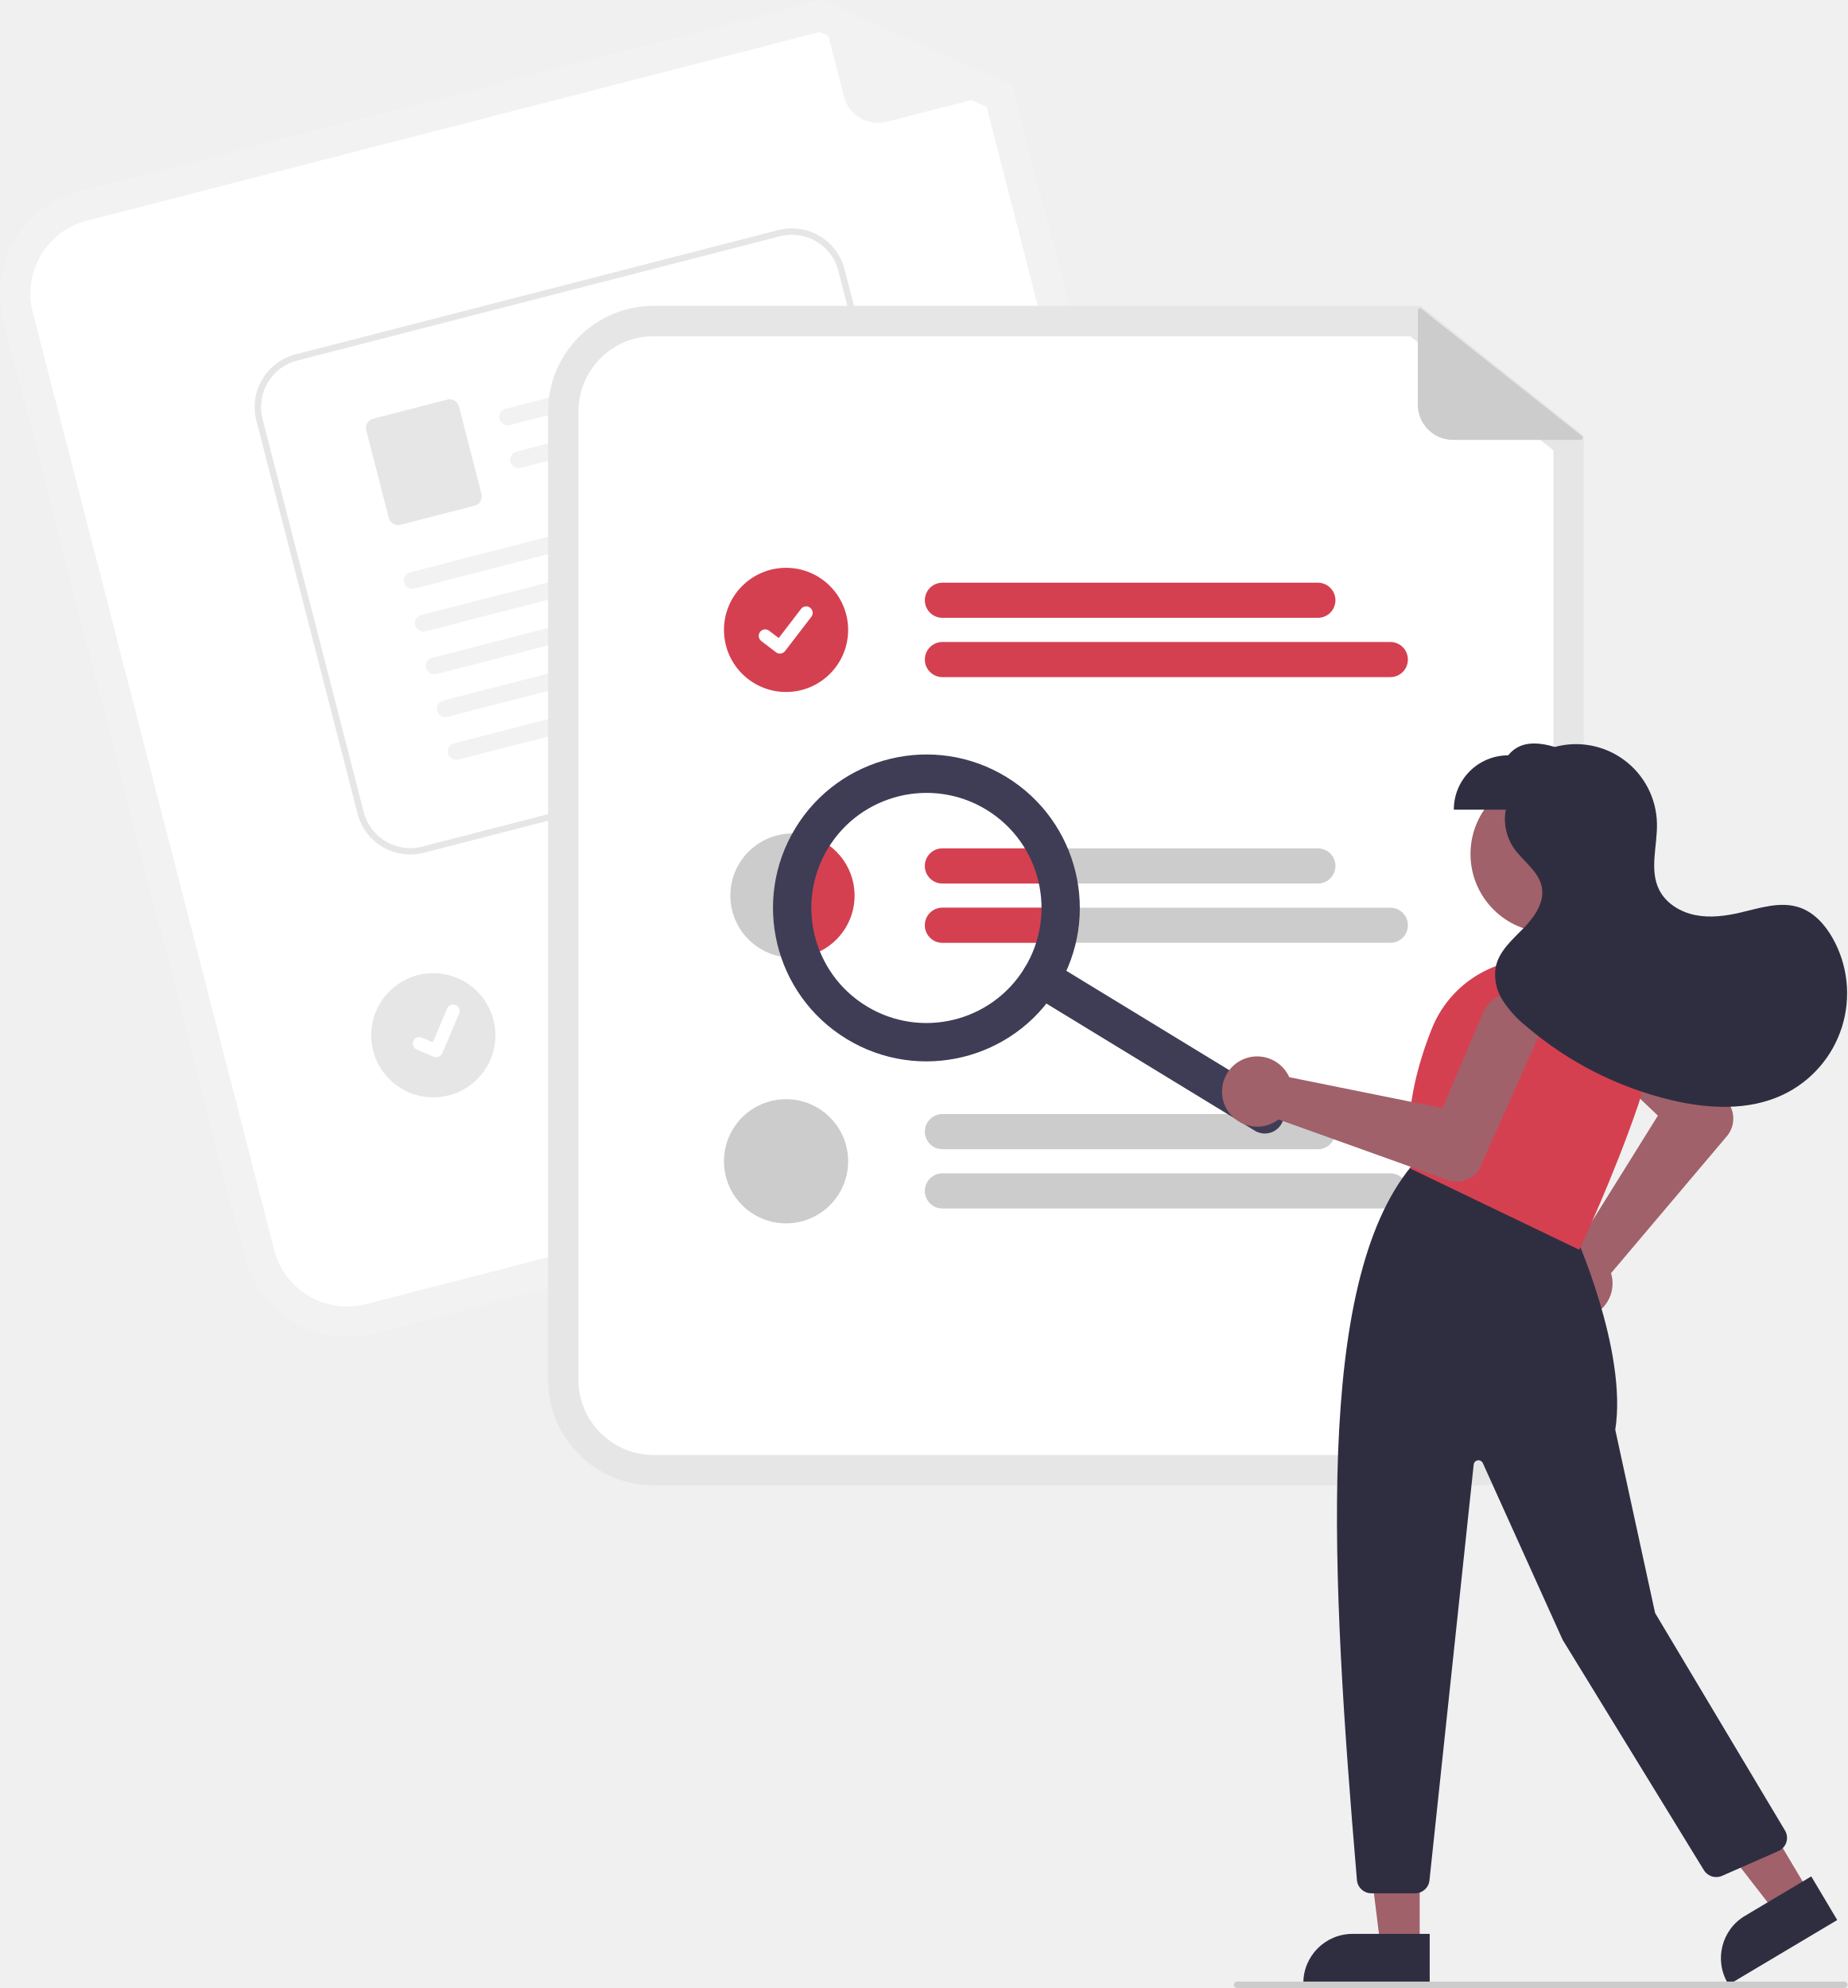
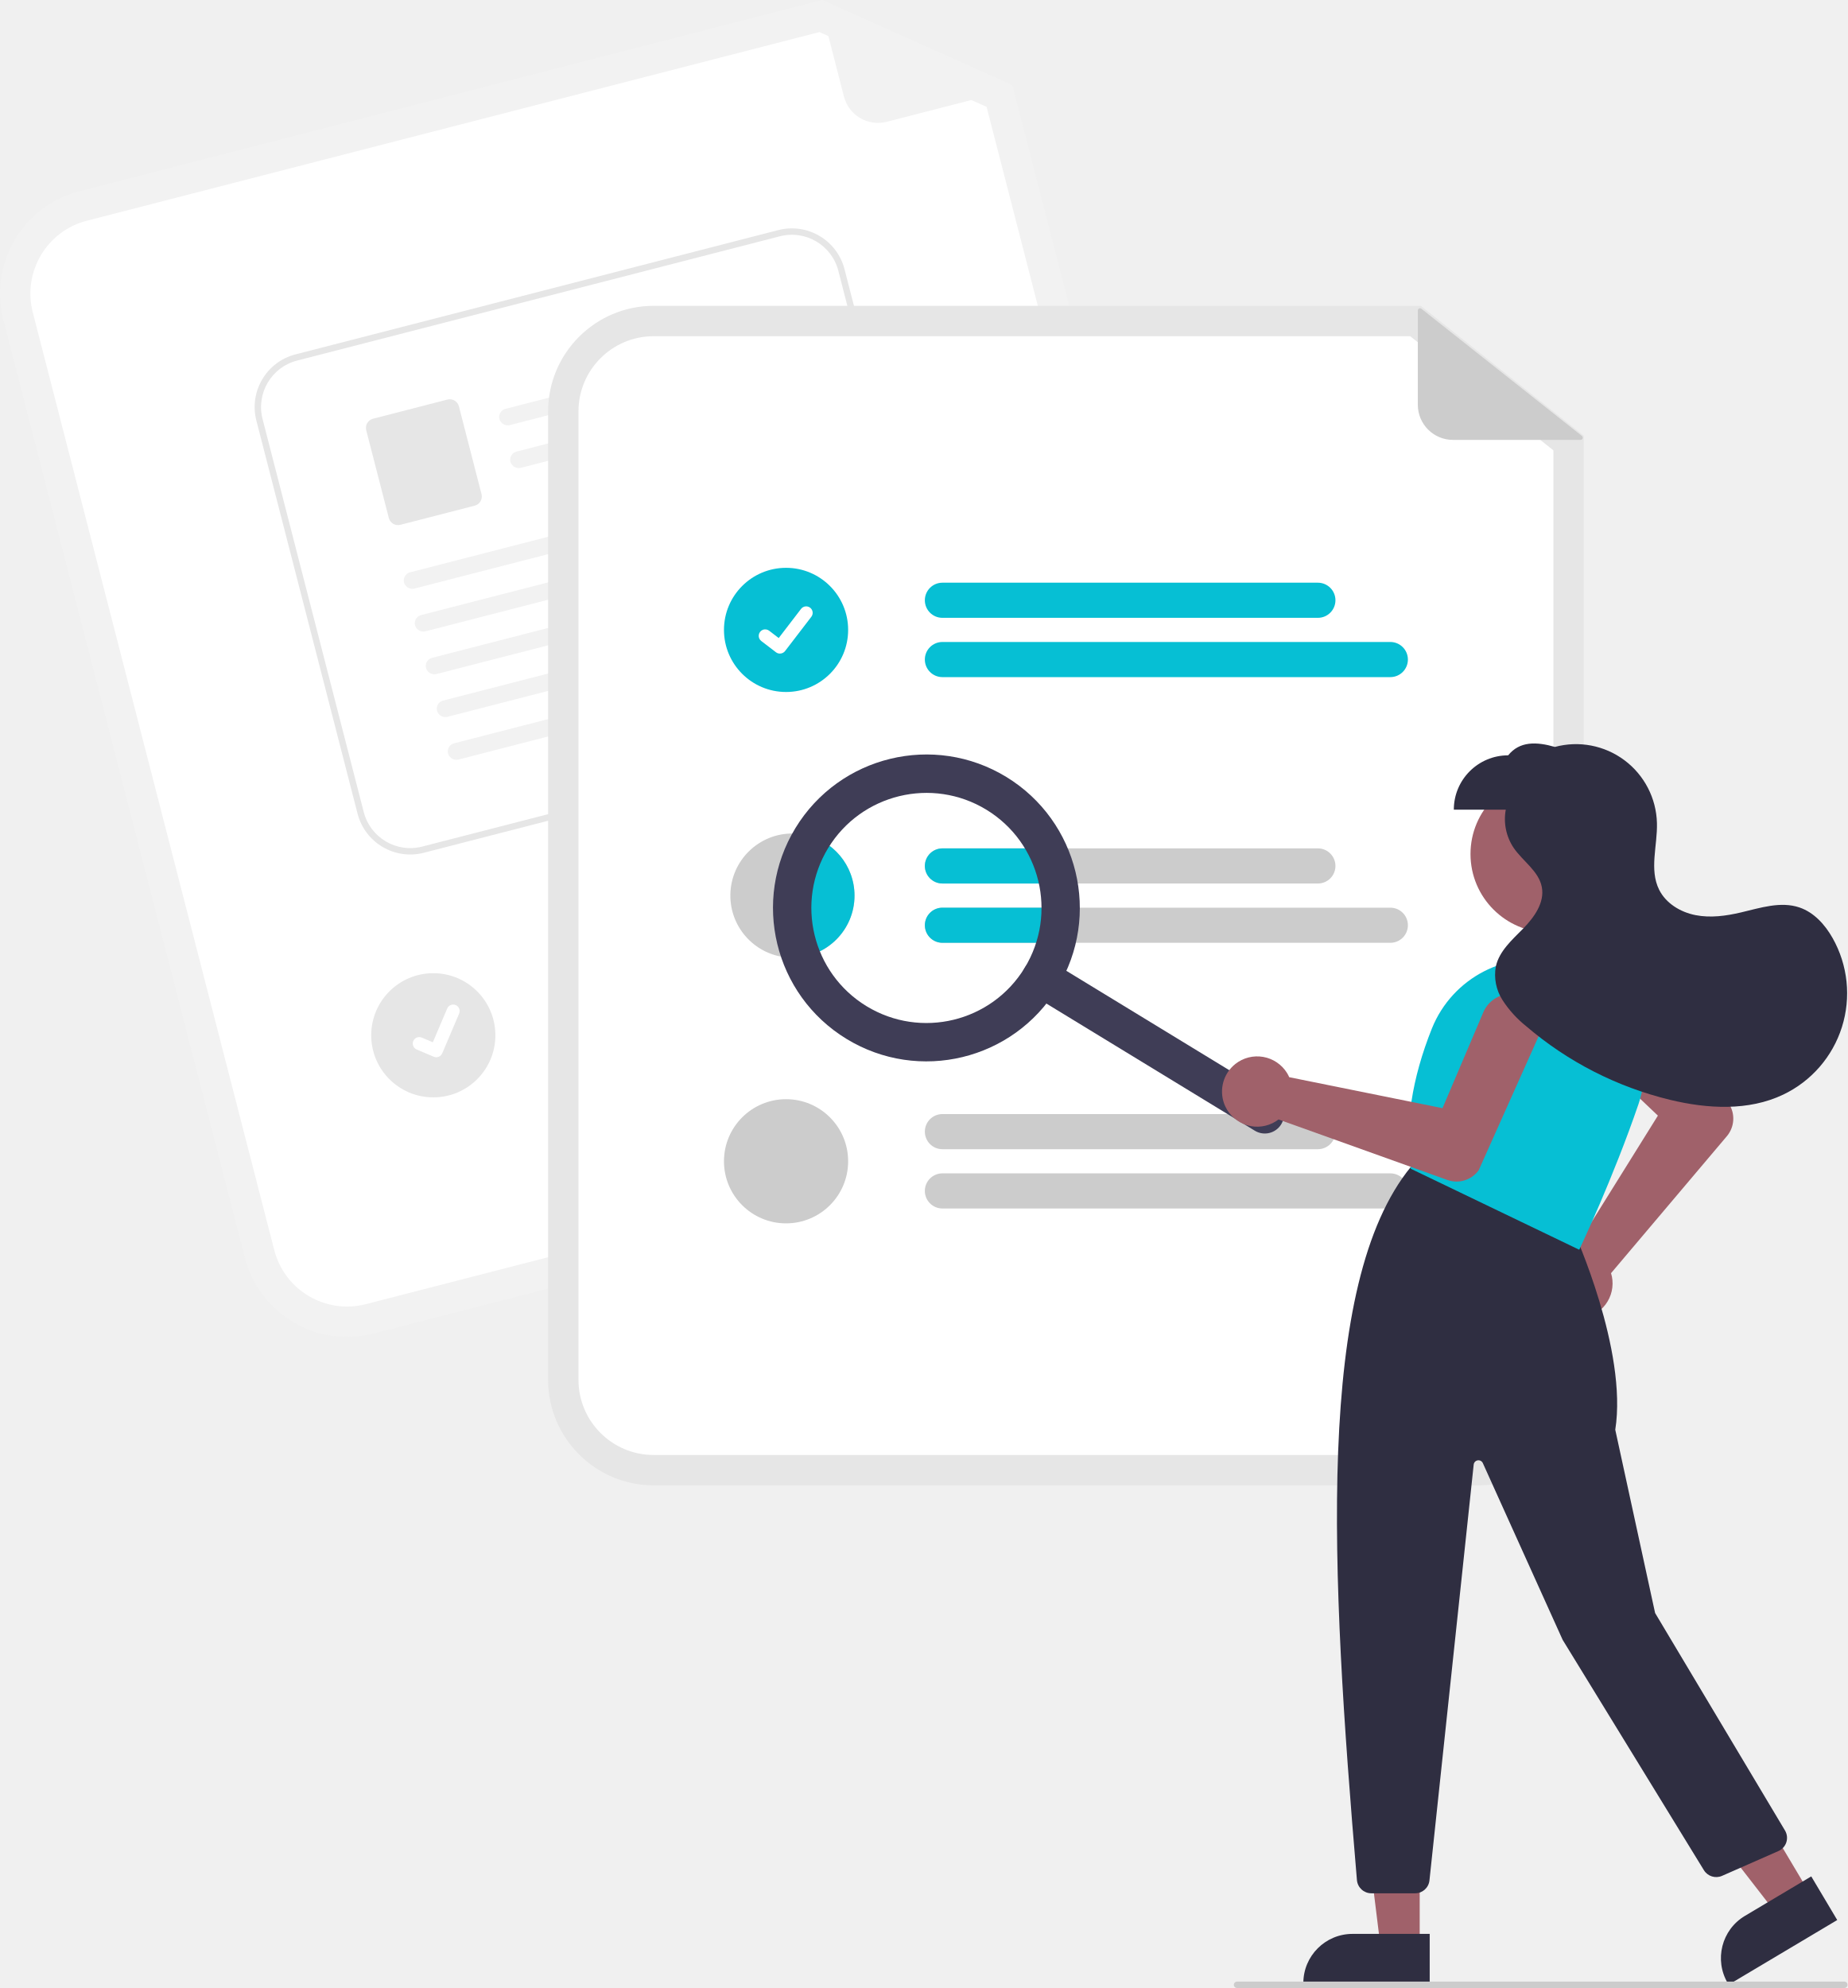
<svg xmlns="http://www.w3.org/2000/svg" id="b97bb7d6-95f0-447b-bc12-1d70469e6c4d" data-name="Layer 1" width="578.001" height="621.926" viewBox="0 0 578.001 621.926">
  <path d="M677.642,491.897l-249.849,64.339a33.037,33.037,0,0,1-40.187-23.728L312.046,239.081a33.037,33.037,0,0,1,23.728-40.187l232.444-59.857L627.712,165.671l73.658,286.039A33.037,33.037,0,0,1,677.642,491.897Z" transform="translate(-310.9993 -139.0372)" fill="#f2f2f2" />
  <path d="M338.143,208.094a23.527,23.527,0,0,0-16.897,28.618l75.561,293.427a23.527,23.527,0,0,0,28.618,16.897l249.849-64.339a23.527,23.527,0,0,0,16.897-28.618l-72.517-281.607-52.285-23.406Z" transform="translate(-310.9993 -139.0372)" fill="#fff" />
  <path d="M627.077,167.185l-38.667,9.957a10.991,10.991,0,0,1-13.384-7.903L567.671,140.68a.687.687,0,0,1,.944-.799l58.57,26.011A.687.687,0,0,1,627.077,167.185Z" transform="translate(-310.9993 -139.0372)" fill="#f2f2f2" />
  <path d="M606.734,417.765,492.982,447.058a5.495,5.495,0,0,1-2.741-10.644L603.994,407.122a5.495,5.495,0,1,1,2.741,10.644Z" transform="translate(-310.9993 -139.0372)" fill="#ccc" />
  <path d="M633.312,430.073l-135.705,34.946A5.495,5.495,0,0,1,494.866,454.375l135.705-34.946a5.495,5.495,0,0,1,2.741,10.644Z" transform="translate(-310.9993 -139.0372)" fill="#ccc" />
  <circle id="a597741b-ffcf-4aba-98b0-6652ef5d57c9" data-name="Ellipse 44" cx="135.555" cy="323.878" r="19.423" fill="#e6e6e6" />
  <path d="M594.639,366.934,443.564,405.823A17.019,17.019,0,0,1,422.863,393.597l-31.66-122.99a17.019,17.019,0,0,1,12.225-20.701l151.075-38.889a17.019,17.019,0,0,1,20.701,12.225l31.66,122.99A17.019,17.019,0,0,1,594.639,366.934Z" transform="translate(-310.9993 -139.0372)" fill="#fff" />
  <path d="M594.639,366.934,443.564,405.823A17.019,17.019,0,0,1,422.863,393.597l-31.66-122.99a17.019,17.019,0,0,1,12.225-20.701l151.075-38.889a17.019,17.019,0,0,1,20.701,12.225l31.66,122.99A17.019,17.019,0,0,1,594.639,366.934ZM403.927,251.842a15.017,15.017,0,0,0-10.787,18.266l31.66,122.99a15.017,15.017,0,0,0,18.266,10.787l151.075-38.889a15.017,15.017,0,0,0,10.787-18.266L573.268,223.74a15.017,15.017,0,0,0-18.266-10.787Z" transform="translate(-310.9993 -139.0372)" fill="#e6e6e6" />
  <path id="b056fd3f-f1a0-44f0-b006-deff0bee637d" data-name="Path 411" d="M546.839,252.371l-76.246,19.627a2.731,2.731,0,0,1-3.308-1.719,2.631,2.631,0,0,1,1.853-3.339l77.613-19.979c3.135,1.589,2.31,4.838.087,5.41Z" transform="translate(-310.9993 -139.0372)" fill="#f2f2f2" />
  <path id="f1ea6668-a825-428d-96fe-a2c4e1b5a672" data-name="Path 412" d="M550.282,265.745l-76.246,19.627A2.731,2.731,0,0,1,470.728,283.653a2.631,2.631,0,0,1,1.853-3.339l77.613-19.979c3.135,1.589,2.31,4.838.087,5.41Z" transform="translate(-310.9993 -139.0372)" fill="#f2f2f2" />
  <path id="ee9aa382-a9c9-40d0-8ed3-22ec2dd616d6" data-name="Path 413" d="M459.514,297.229l-23.269,5.99a2.962,2.962,0,0,1-3.603-2.128l-7.069-27.46a2.962,2.962,0,0,1,2.128-3.603l23.269-5.99a2.963,2.963,0,0,1,3.603,2.128l7.069,27.46a2.962,2.962,0,0,1-2.128,3.603Z" transform="translate(-310.9993 -139.0372)" fill="#e6e6e6" />
  <path id="be954d2b-d8b8-4d26-80a0-a319e99a4b10" data-name="Path 414" d="M557.109,293.185,440.744,323.139a2.731,2.731,0,0,1-3.308-1.719,2.631,2.631,0,0,1,1.853-3.339L557.022,287.775c3.135,1.589,2.31,4.838.087,5.41Z" transform="translate(-310.9993 -139.0372)" fill="#f2f2f2" />
  <path id="baaae9e4-1b4d-40c2-8a9d-f2abb078b489" data-name="Path 415" d="M560.553,306.563,444.188,336.517a2.731,2.731,0,0,1-3.308-1.719,2.631,2.631,0,0,1,1.853-3.339l117.733-30.306c3.135,1.589,2.31,4.838.087,5.41Z" transform="translate(-310.9993 -139.0372)" fill="#f2f2f2" />
  <path id="a91bf4c9-37f6-4391-92ed-1882bd0ce21c" data-name="Path 416" d="M563.994,319.932,447.63,349.886a2.731,2.731,0,0,1-3.308-1.719,2.631,2.631,0,0,1,1.853-3.339l117.733-30.306c3.135,1.589,2.31,4.838.087,5.41Z" transform="translate(-310.9993 -139.0372)" fill="#f2f2f2" />
  <path id="efb98e07-468b-4c85-9a64-ee4cc5493d6f" data-name="Path 417" d="M567.438,333.309,451.073,363.263a2.731,2.731,0,0,1-3.308-1.719,2.631,2.631,0,0,1,1.853-3.339L567.351,327.899c3.135,1.589,2.31,4.838.087,5.41Z" transform="translate(-310.9993 -139.0372)" fill="#f2f2f2" />
  <path id="aeb1db98-32e5-40b8-ab89-fdad6a3263dc" data-name="Path 418" d="M570.879,346.679,454.515,376.633a2.731,2.731,0,0,1-3.308-1.719,2.631,2.631,0,0,1,1.853-3.339l117.733-30.306c3.135,1.589,2.31,4.838.087,5.41Z" transform="translate(-310.9993 -139.0372)" fill="#f2f2f2" />
  <path id="be265de5-288f-49a7-867d-c42e7cdbf4db" data-name="Path 395" d="M447.987,469.723a2.014,2.014,0,0,1-1.274-.088l-.025-.01L441.397,467.382a2.029,2.029,0,1,1,1.587-3.734l3.429,1.458,4.493-10.569a2.028,2.028,0,0,1,2.659-1.073l.001 0-.027.069.028-.069a2.03,2.03,0,0,1,1.072,2.66l-5.286,12.427a2.029,2.029,0,0,1-1.365,1.168Z" transform="translate(-310.9993 -139.0372)" fill="#fff" />
  <path d="M773.475,603.715h-258a33.037,33.037,0,0,1-33-33v-303a33.037,33.037,0,0,1,33-33H755.501l50.973,40.629V570.715A33.037,33.037,0,0,1,773.475,603.715Z" transform="translate(-310.9993 -139.0372)" fill="#e6e6e6" />
  <path d="M515.474,244.215a23.527,23.527,0,0,0-23.5,23.5v303a23.527,23.527,0,0,0,23.5,23.5h258a23.527,23.527,0,0,0,23.5-23.5V279.92l-44.796-35.706Z" transform="translate(-310.9993 -139.0372)" fill="#fff" />
-   <path d="M723.294,332.319H605.83a5.495,5.495,0,0,1,0-10.991H723.294a5.495,5.495,0,1,1,0,10.991Z" transform="translate(-310.9993 -139.0372)" fill="#d54051" />
-   <path d="M745.962,350.866H605.83a5.495,5.495,0,0,1,0-10.991H745.962a5.495,5.495,0,1,1,0,10.991Z" transform="translate(-310.9993 -139.0372)" fill="#d54051" />
+   <path d="M723.294,332.319H605.83a5.495,5.495,0,0,1,0-10.991H723.294a5.495,5.495,0,1,1,0,10.991Z" transform="translate(-310.9993 -139.0372)" fill="#06BFD4" />
+   <path d="M745.962,350.866H605.83a5.495,5.495,0,0,1,0-10.991H745.962a5.495,5.495,0,1,1,0,10.991Z" transform="translate(-310.9993 -139.0372)" fill="#06BFD4" />
  <path d="M723.294,404.443h-117.46a5.495,5.495,0,1,0,0,10.99h117.46a5.495,5.495,0,0,0,0-10.99Z" transform="translate(-310.9993 -139.0372)" fill="#ccc" />
  <path d="M745.964,422.993H605.834a5.495,5.495,0,1,0,0,10.99H745.964a5.495,5.495,0,0,0,0-10.99Z" transform="translate(-310.9993 -139.0372)" fill="#ccc" />
  <path d="M723.294,498.554H605.83a5.495,5.495,0,0,1,0-10.991H723.294a5.495,5.495,0,1,1,0,10.991Z" transform="translate(-310.9993 -139.0372)" fill="#ccc" />
  <path d="M745.962,517.101H605.83a5.495,5.495,0,0,1,0-10.991H745.962a5.495,5.495,0,1,1,0,10.991Z" transform="translate(-310.9993 -139.0372)" fill="#ccc" />
-   <circle id="abdb8e2f-a218-463c-85f4-c869fef49971" data-name="Ellipse 44" cx="245.916" cy="197.06" r="19.423" fill="#d54051" />
+   <circle id="abdb8e2f-a218-463c-85f4-c869fef49971" data-name="Ellipse 44" cx="245.916" cy="197.06" r="19.423" fill="#06BFD4" />
  <path id="ba7dbbd6-0052-44b1-a552-47a8298b8d3e" data-name="Path 395" d="M554.99,343.506a2.014,2.014,0,0,1-1.212-.403l-.022-.016-4.565-3.492a2.029,2.029,0,1,1,2.468-3.22l2.957,2.267,6.987-9.115a2.028,2.028,0,0,1,2.843-.376l.001 0-.043.06.045-.06a2.03,2.03,0,0,1,.375,2.843l-8.218,10.716a2.029,2.029,0,0,1-1.613.791Z" transform="translate(-310.9993 -139.0372)" fill="#fff" />
  <path d="M578.334,419.213a19.423,19.423,0,0,1-19.42,19.43,4.176,4.176,0,0,1-.5-.02,19.422,19.422,0,1,1,19.92-19.41Z" transform="translate(-310.9993 -139.0372)" fill="#ccc" />
  <circle id="e4a71040-498e-4958-ad41-c2d79154b8f7" data-name="Ellipse 44" cx="245.916" cy="363.295" r="19.423" fill="#ccc" />
  <path d="M805.482,276.651h-39.929a10.991,10.991,0,0,1-10.991-10.991v-29.491a.687.687,0,0,1,1.113-.538l50.233,39.795A.687.687,0,0,1,805.482,276.651Z" transform="translate(-310.9993 -139.0372)" fill="#ccc" />
-   <path d="M578.334,419.213a19.423,19.423,0,0,1-19.42,19.43,4.176,4.176,0,0,1-.5-.02,42.051,42.051,0,0,1,3.77-38.56A19.433,19.433,0,0,1,578.334,419.213Z" transform="translate(-310.9993 -139.0372)" fill="#d54051" />
-   <path d="M600.334,409.943a5.51,5.51,0,0,1,5.5-5.5h29.27a41.573,41.573,0,0,1,3.61,10.99H605.834A5.501,5.501,0,0,1,600.334,409.943Z" transform="translate(-310.9993 -139.0372)" fill="#d54051" />
-   <path d="M639.394,422.993a41.924,41.924,0,0,1-1.46,10.99h-32.1a5.495,5.495,0,1,1,0-10.99Z" transform="translate(-310.9993 -139.0372)" fill="#d54051" />
+   <path d="M578.334,419.213a19.423,19.423,0,0,1-19.42,19.43,4.176,4.176,0,0,1-.5-.02,42.051,42.051,0,0,1,3.77-38.56A19.433,19.433,0,0,1,578.334,419.213Z" transform="translate(-310.9993 -139.0372)" fill="#06BFD4" />
+   <path d="M600.334,409.943a5.51,5.51,0,0,1,5.5-5.5h29.27a41.573,41.573,0,0,1,3.61,10.99H605.834A5.501,5.501,0,0,1,600.334,409.943Z" transform="translate(-310.9993 -139.0372)" fill="#06BFD4" />
+   <path d="M639.394,422.993a41.924,41.924,0,0,1-1.46,10.99h-32.1a5.495,5.495,0,1,1,0-10.99Z" transform="translate(-310.9993 -139.0372)" fill="#06BFD4" />
  <path d="M711.816,490.77a6,6,0,0,1-8.247,1.998l-70.005-42.7a6,6,0,0,1,6.249-10.245l70.005,42.7A6,6,0,0,1,711.816,490.77Z" transform="translate(-310.9993 -139.0372)" fill="#3f3d56" />
  <path d="M641.811,448.07a48,48,0,1,1-15.983-65.974A48.054,48.054,0,0,1,641.811,448.07Zm-71.712-43.742a36,36,0,1,0,49.48-11.987A36.041,36.041,0,0,0,570.099,404.328Z" transform="translate(-310.9993 -139.0372)" fill="#3f3d56" />
  <circle cx="484.603" cy="267.173" r="24.561" fill="#a0616a" />
  <path d="M794.015,543.901a11.002,11.002,0,0,1,8.323-14.151,10.468,10.468,0,0,1,1.459-.18l25.872-41.523L806.036,465.58a9.432,9.432,0,1,1,13.121-13.553L851.786,484.201l.066.08a8.545,8.545,0,0,1-.594,10.185l-36.25,42.873a10.301,10.301,0,0,1,.27,1.046,11.003,11.003,0,0,1-9.875,13.116q-.468.041-.932.041A11.037,11.037,0,0,1,794.015,543.901Z" transform="translate(-310.9993 -139.0372)" fill="#a0616a" />
  <polygon points="444.151 609.001 431.891 609 426.059 561.712 444.153 561.713 444.151 609.001" fill="#a0616a" />
  <path d="M758.277,759.922l-39.531-.001v-.5a15.386,15.386,0,0,1,15.386-15.386h.001l24.144.001Z" transform="translate(-310.9993 -139.0372)" fill="#2f2e41" />
  <polygon points="566.007 592.05 555.473 598.322 526.268 560.676 541.815 551.419 566.007 592.05" fill="#a0616a" />
  <path d="M885.772,739.699l-33.966,20.223-.256-.43a15.386,15.386,0,0,1,5.348-21.092l.001-.001,20.745-12.352Z" transform="translate(-310.9993 -139.0372)" fill="#2f2e41" />
  <path d="M735.512,727.213c-8.213-96.706-13.099-186.545,16.924-223.193l.232-.284,50.526,20.211.083.181c.17.371,16.974,37.333,13.054,62.194L828.794,643.649l40.636,68.041A4.501,4.501,0,0,1,867.379,718.118l-17.659,7.77a4.521,4.521,0,0,1-5.648-1.766l-44.204-72.08-24.968-55.286a1.5,1.5,0,0,0-2.859.459L758.201,727.311a4.492,4.492,0,0,1-4.475,4.024H739.998A4.53,4.53,0,0,1,735.512,727.213Z" transform="translate(-310.9993 -139.0372)" fill="#2f2e41" />
-   <path d="M752.606,504.786l-.241-.115-.038-.265c-1.887-13.21.347-27.888,6.64-43.625a34.636,34.636,0,0,1,40.202-20.743h0a34.594,34.594,0,0,1,22.061,16.964,34.221,34.221,0,0,1,2.373,27.425c-7.934,23.2-18.226,44.907-18.329,45.124l-.216.453Z" transform="translate(-310.9993 -139.0372)" fill="#d54051" />
+   <path d="M752.606,504.786l-.241-.115-.038-.265c-1.887-13.21.347-27.888,6.64-43.625a34.636,34.636,0,0,1,40.202-20.743h0a34.594,34.594,0,0,1,22.061,16.964,34.221,34.221,0,0,1,2.373,27.425c-7.934,23.2-18.226,44.907-18.329,45.124l-.216.453Z" transform="translate(-310.9993 -139.0372)" fill="#06BFD4" />
  <path d="M697.48,471.883A11.002,11.002,0,0,1,713.65,474.722a10.469,10.469,0,0,1,.679,1.304l47.954,9.692,12.768-30.004a9.432,9.432,0,1,1,17.289,7.544l-18.71,41.83-.052.09a8.545,8.545,0,0,1-9.748,3.01L710.978,489.247a10.303,10.303,0,0,1-.885.619,11.003,11.003,0,0,1-15.744-4.657q-.202-.424-.365-.859A11.037,11.037,0,0,1,697.48,471.883Z" transform="translate(-310.9993 -139.0372)" fill="#a0616a" />
  <path d="M884.331,432.512c-2.366-4.192-5.812-8.031-10.369-9.581-5.885-2.001-12.257.13-18.307,1.552-4.662,1.096-9.532,1.767-14.23.842-4.698-.925-9.23-3.659-11.368-7.944-3.145-6.304-.496-13.821-.687-20.863a25.334,25.334,0,0,0-31.923-23.811c-5.793-1.672-11.039-1.827-14.623,2.627a17,17,0,0,0-17,17h16.255a16.15,16.15,0,0,0,2.454,11.931c2.87,4.216,7.859,7.266,8.82,12.274.931,4.854-2.368,9.459-5.829,12.987-3.46,3.528-7.475,7.024-8.556,11.846a14.689,14.689,0,0,0,2.104,10.565,34.403,34.403,0,0,0,7.386,8.136,108.402,108.402,0,0,0,45.038,23.04c11.704,2.818,24.506,3.548,35.371-1.635a35.126,35.126,0,0,0,15.465-48.967Z" transform="translate(-310.9993 -139.0372)" fill="#2f2e41" />
  <path d="M888.001,760.963h-190a1,1,0,0,1,0-2h190a1,1,0,0,1,0,2Z" transform="translate(-310.9993 -139.0372)" fill="#ccc" />
</svg>
